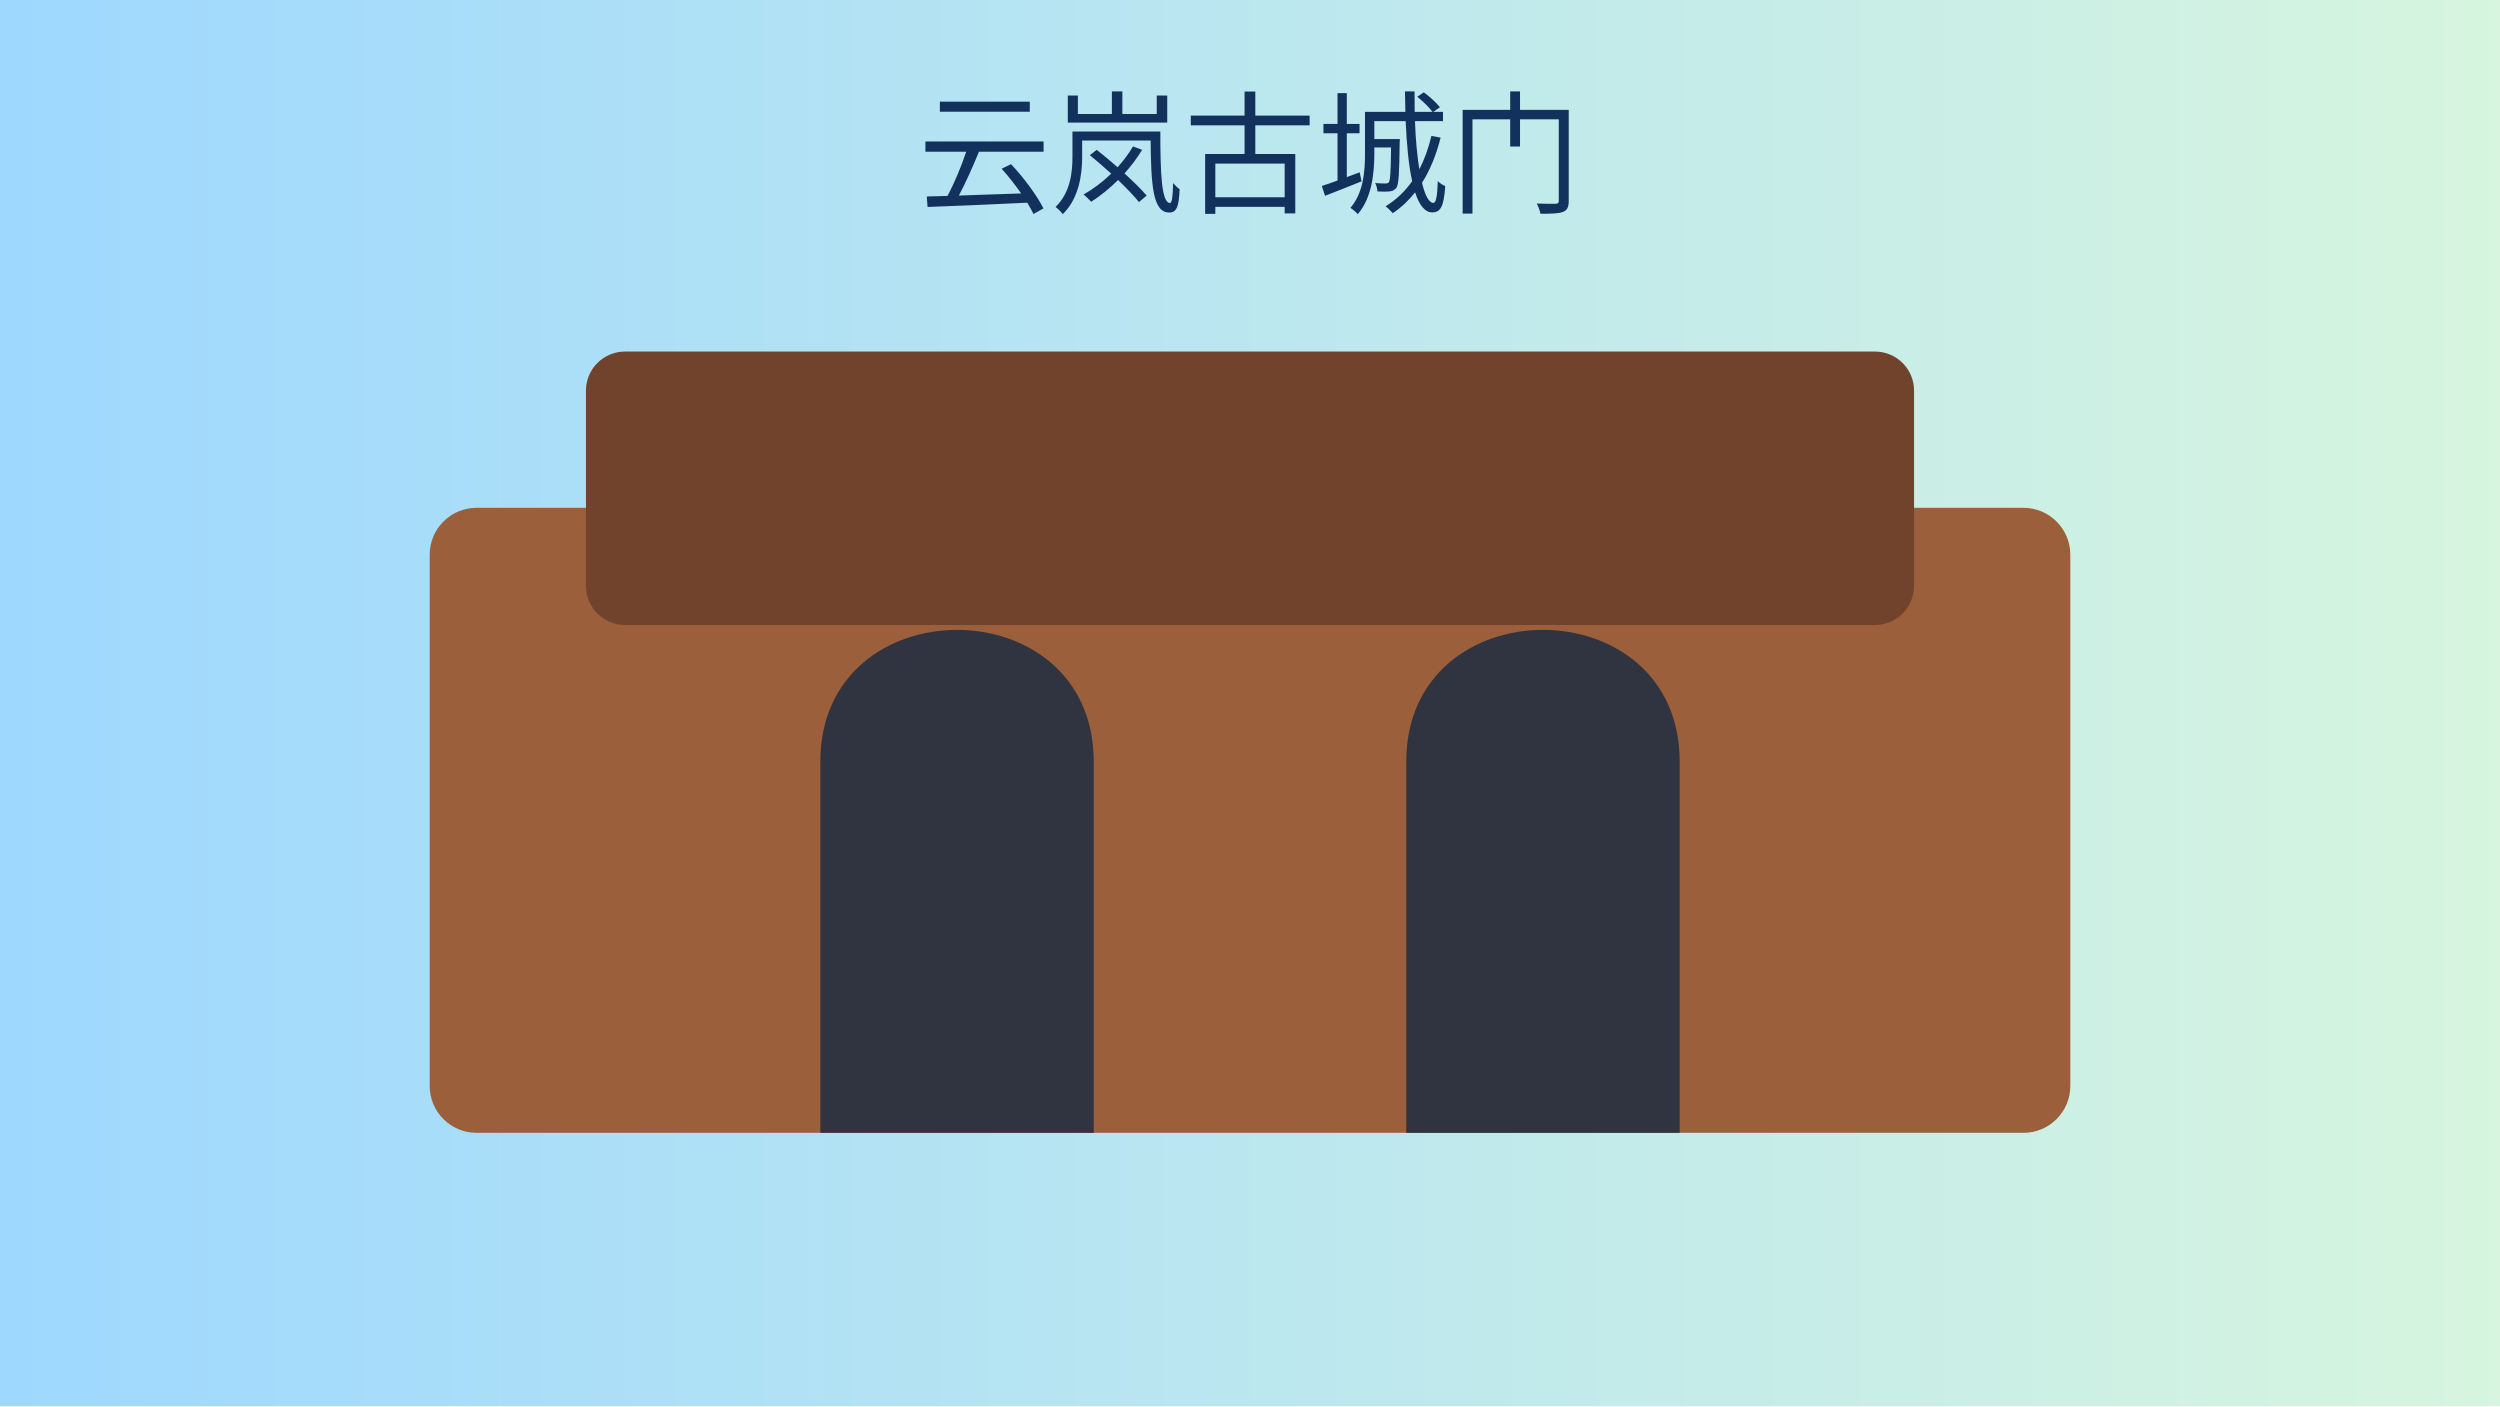
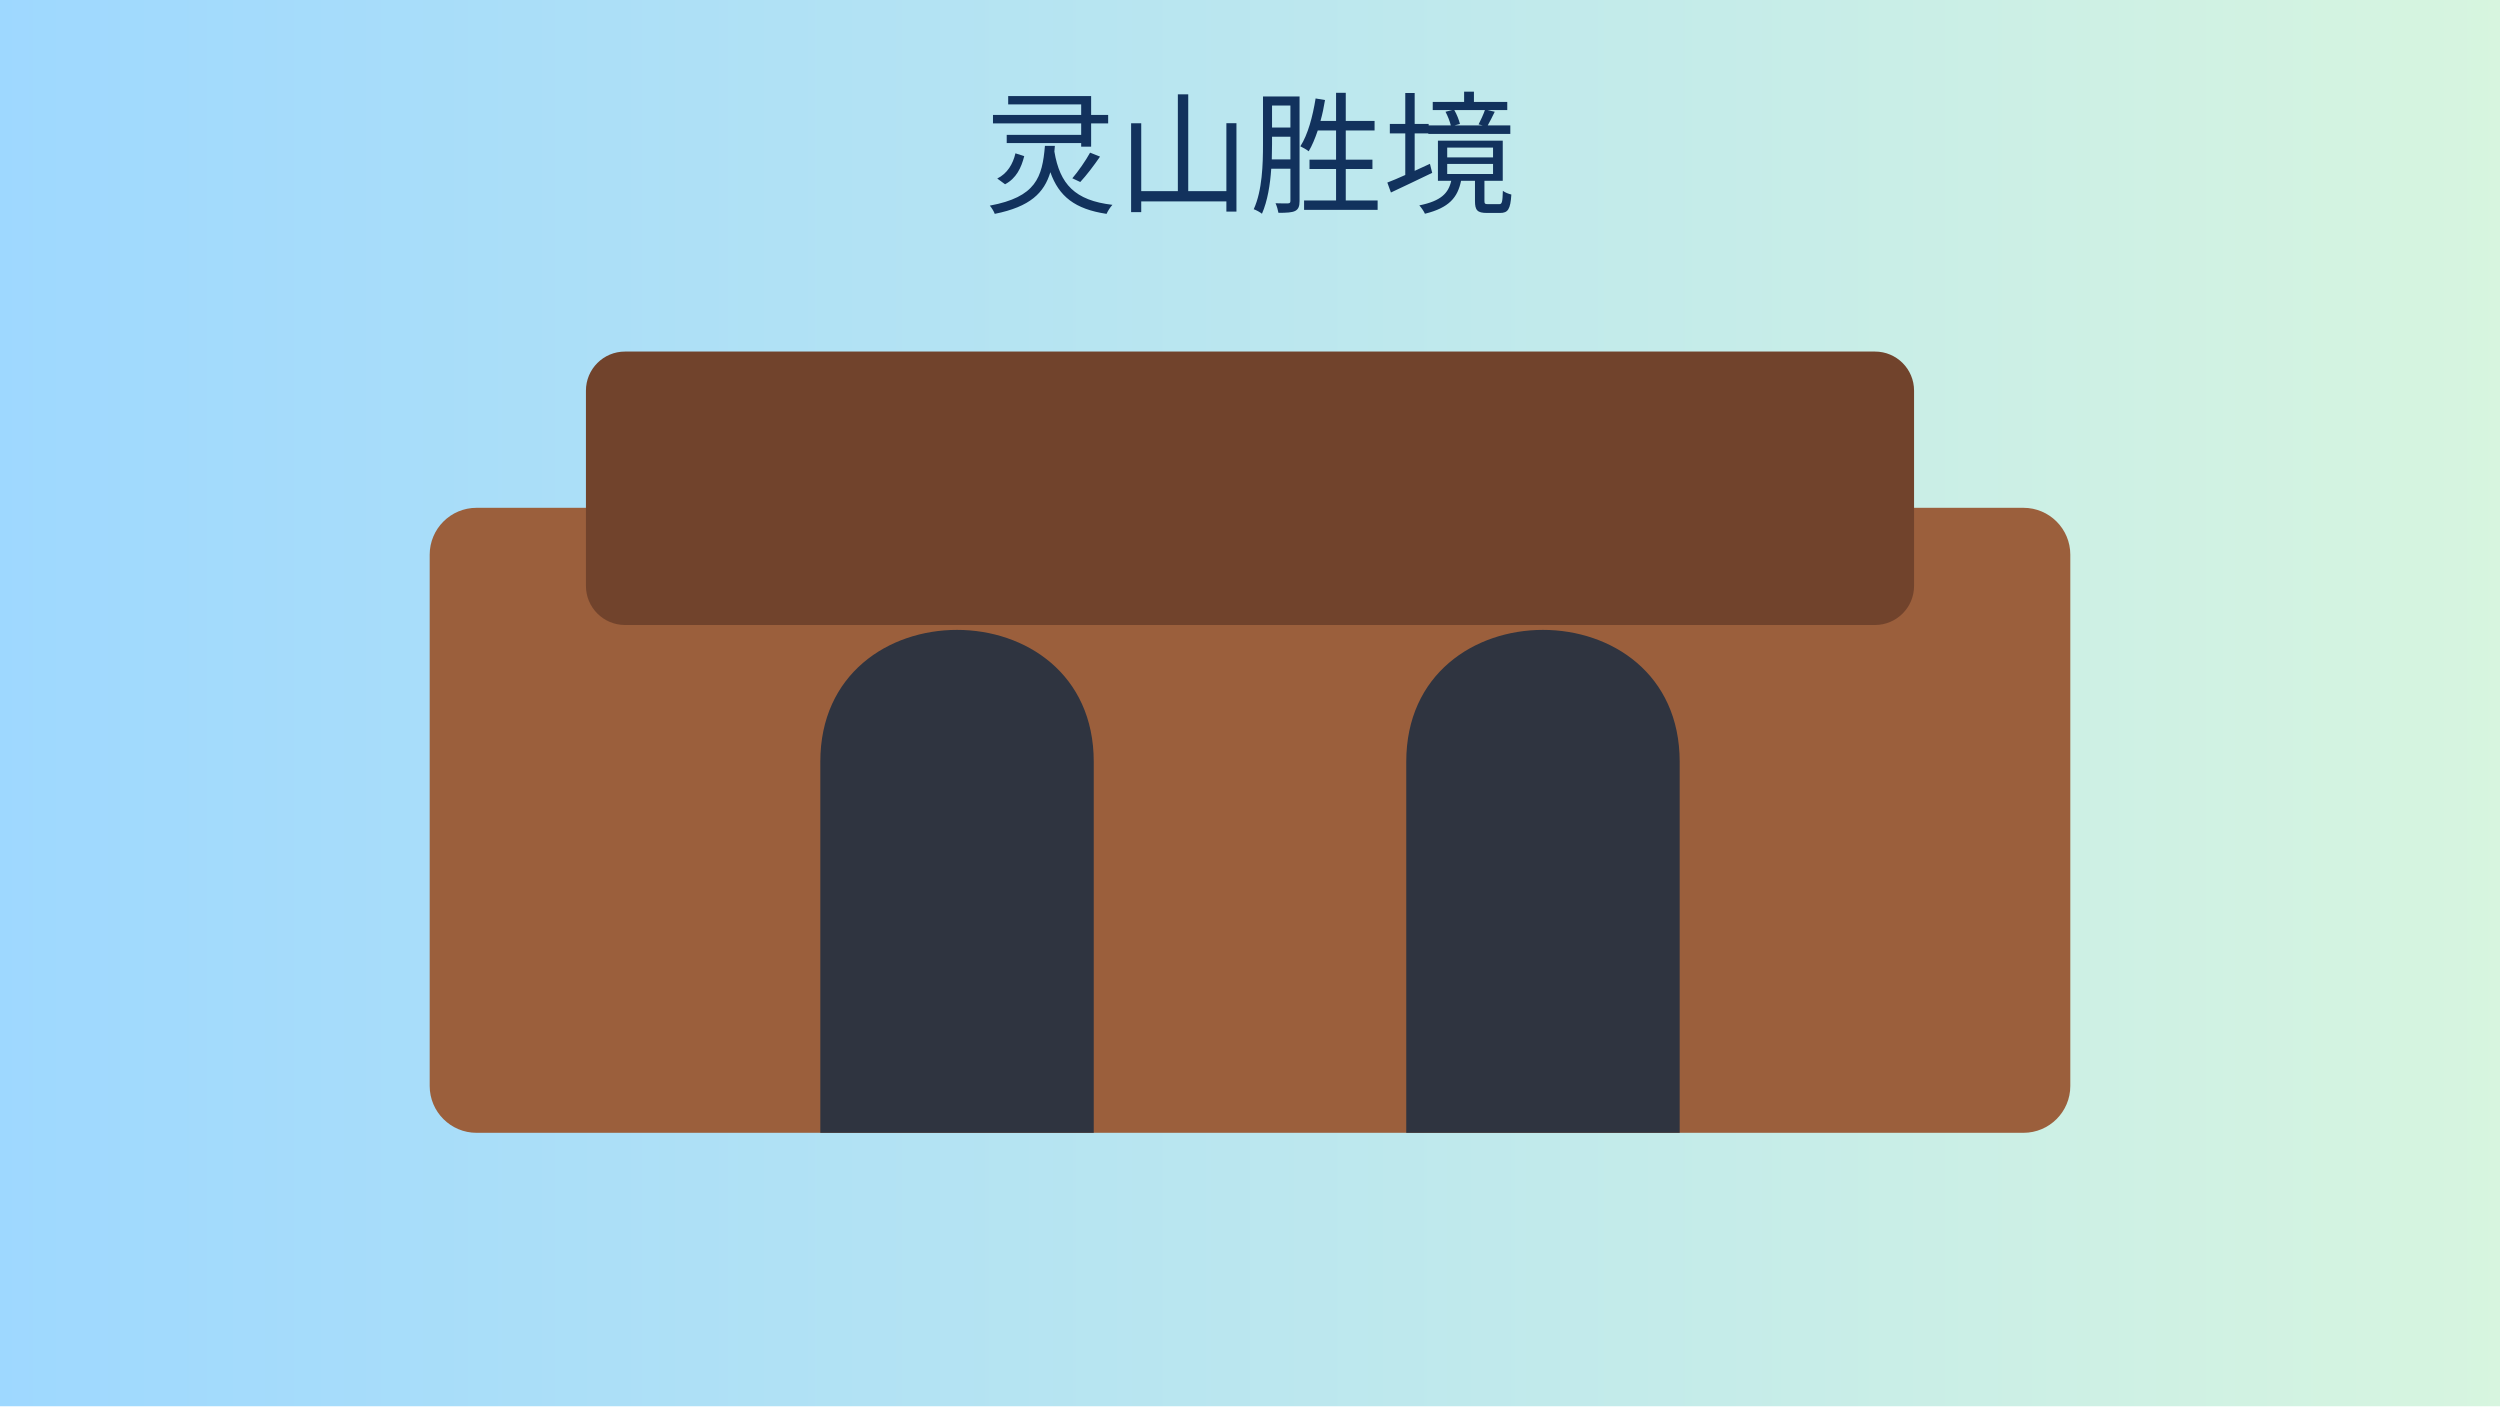
<svg xmlns="http://www.w3.org/2000/svg" width="640" height="360" viewBox="0 0 640 360">
  <defs>
    <linearGradient id="g" x1="0" x2="1">
      <stop stop-color="#9ed8ff" />
      <stop offset="1" stop-color="#d7f5df" />
    </linearGradient>
  </defs>
  <rect width="640" height="360" fill="url(#g)" />
  <rect x="110" y="130" width="420" height="160" rx="12" fill="#9b5f3c" />
  <rect x="150" y="90" width="340" height="70" rx="10" fill="#71432c" />
  <path d="M210 290v-95c0-45 70-45 70 0v95M360 290v-95c0-45 70-45 70 0v95" fill="#2f3440" />
-   <text x="320" y="52" text-anchor="middle" font-size="34" fill="#12325d" font-family="Microsoft YaHei">云岚古城门</text>
+   <text x="320" y="52" text-anchor="middle" font-size="34" fill="#12325d" font-family="Microsoft YaHei">灵山胜境</text>
</svg>
